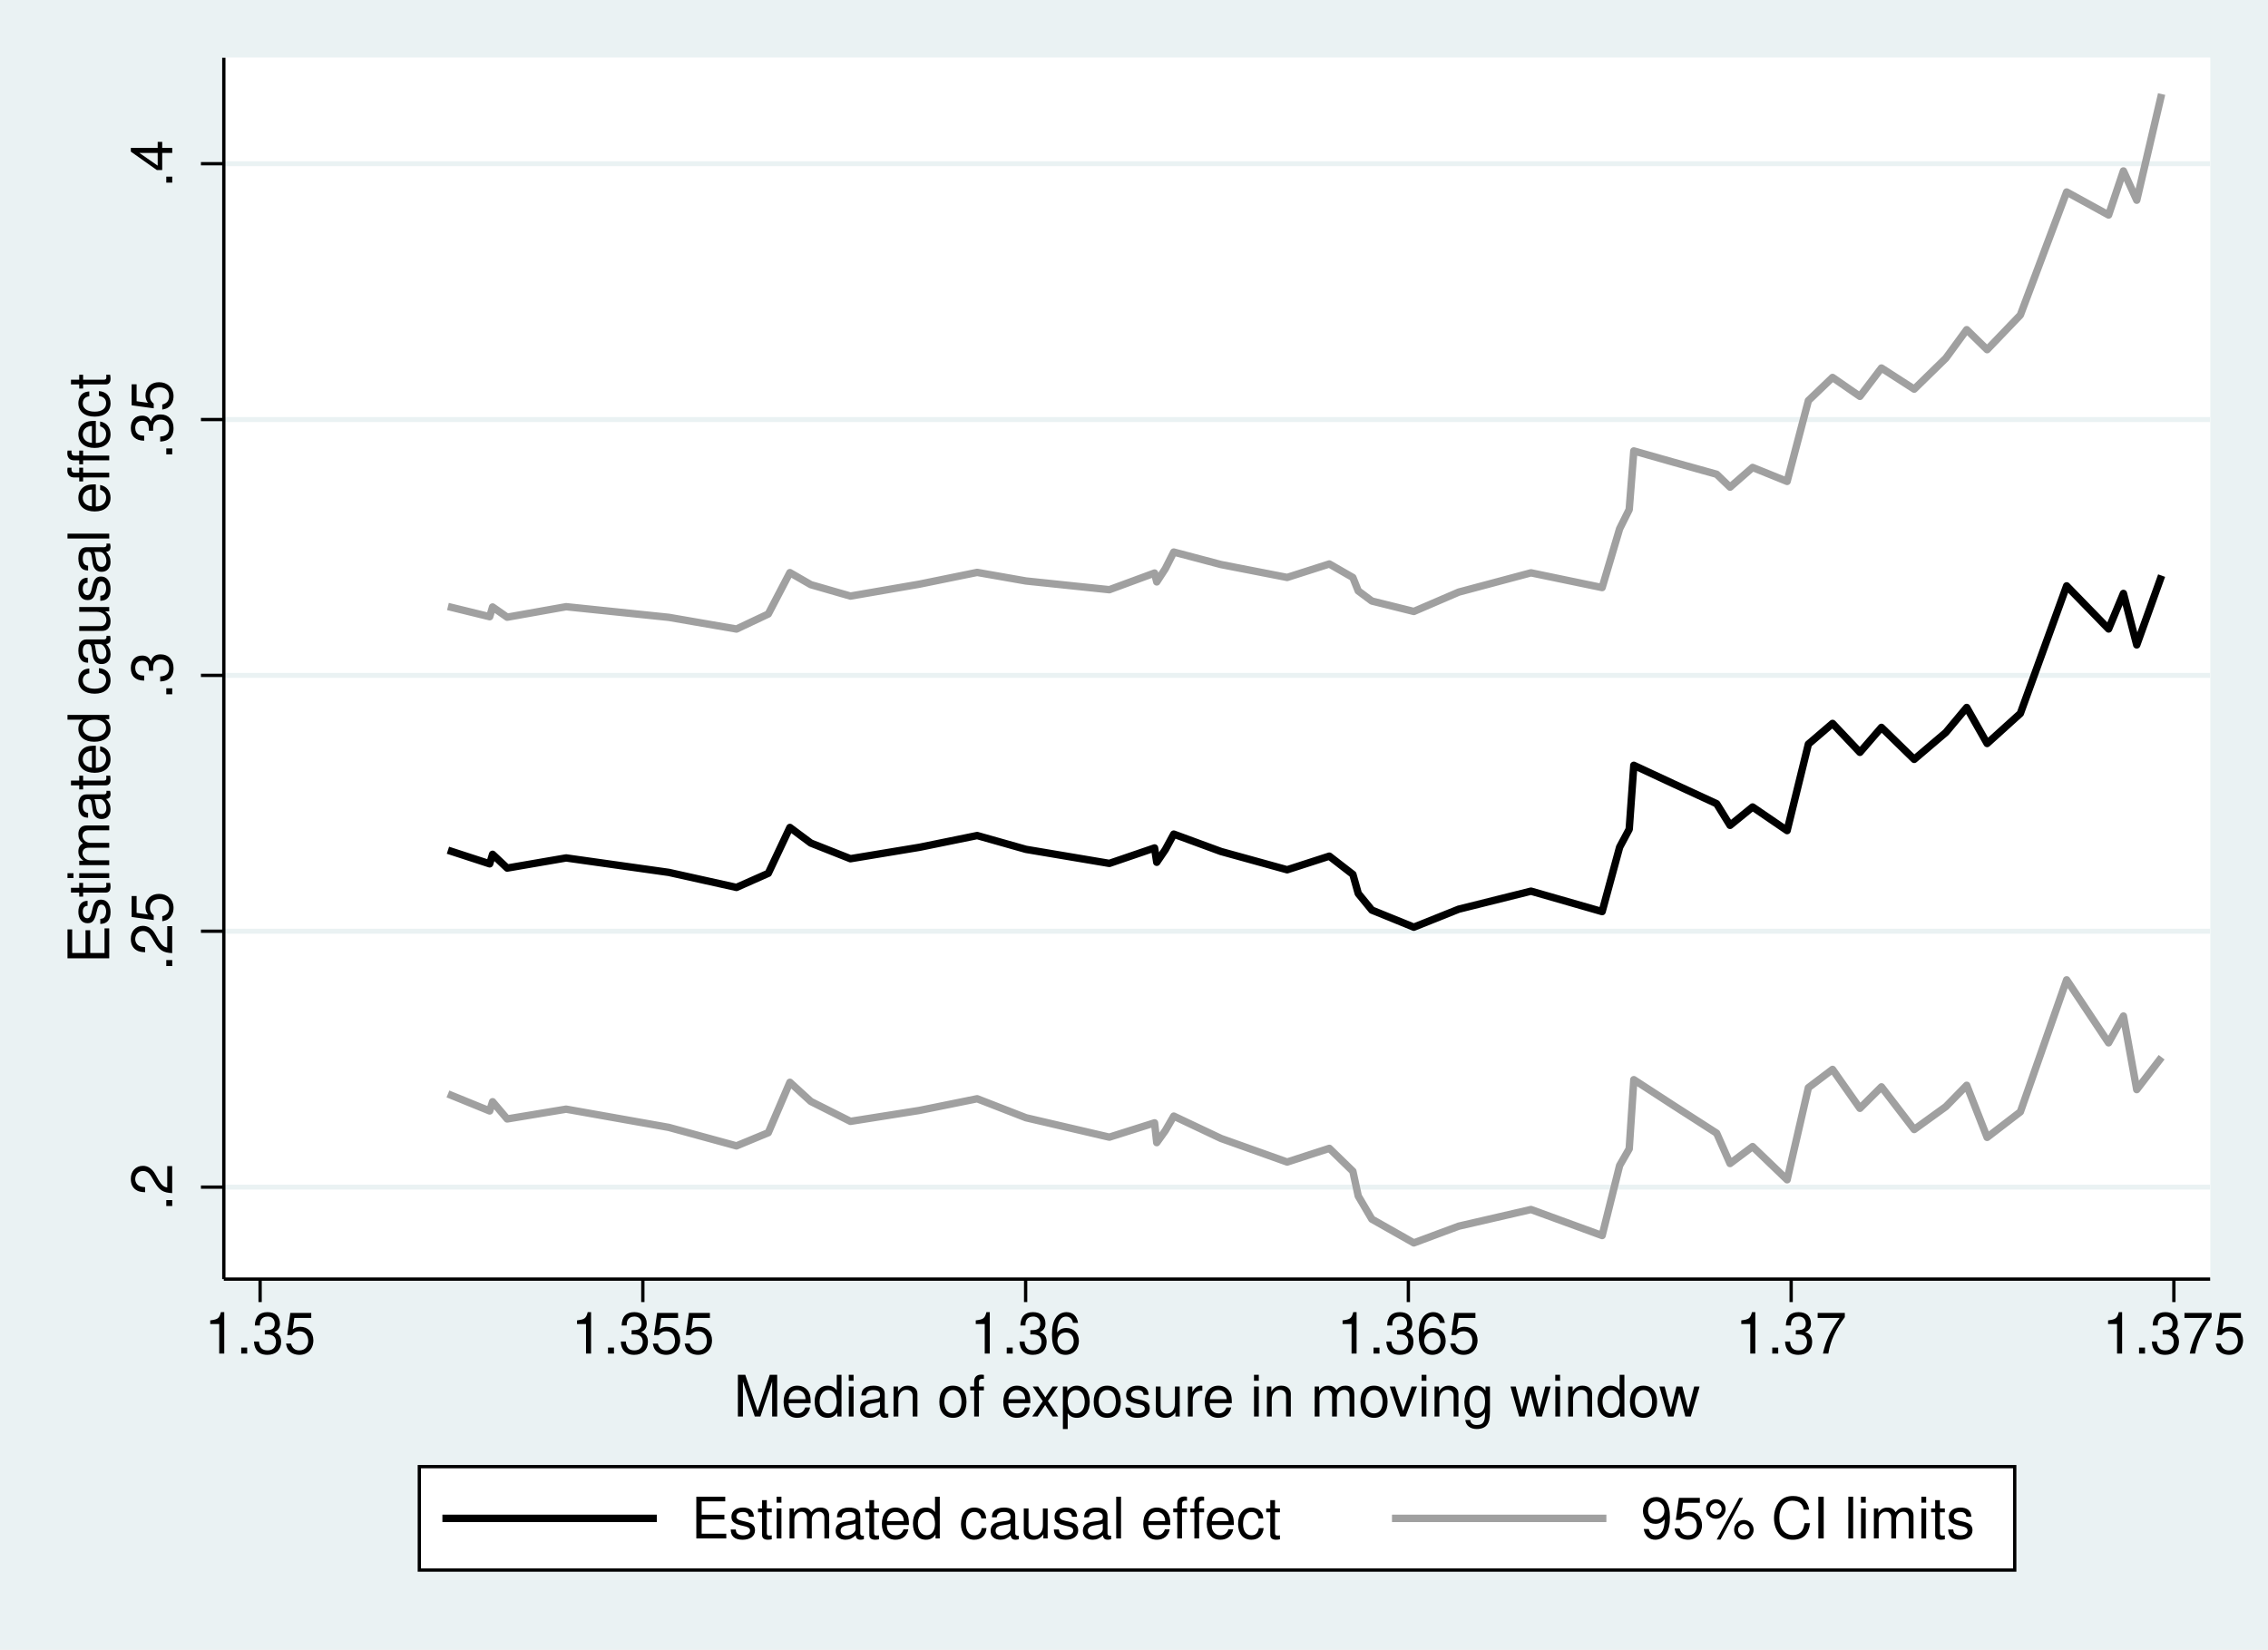
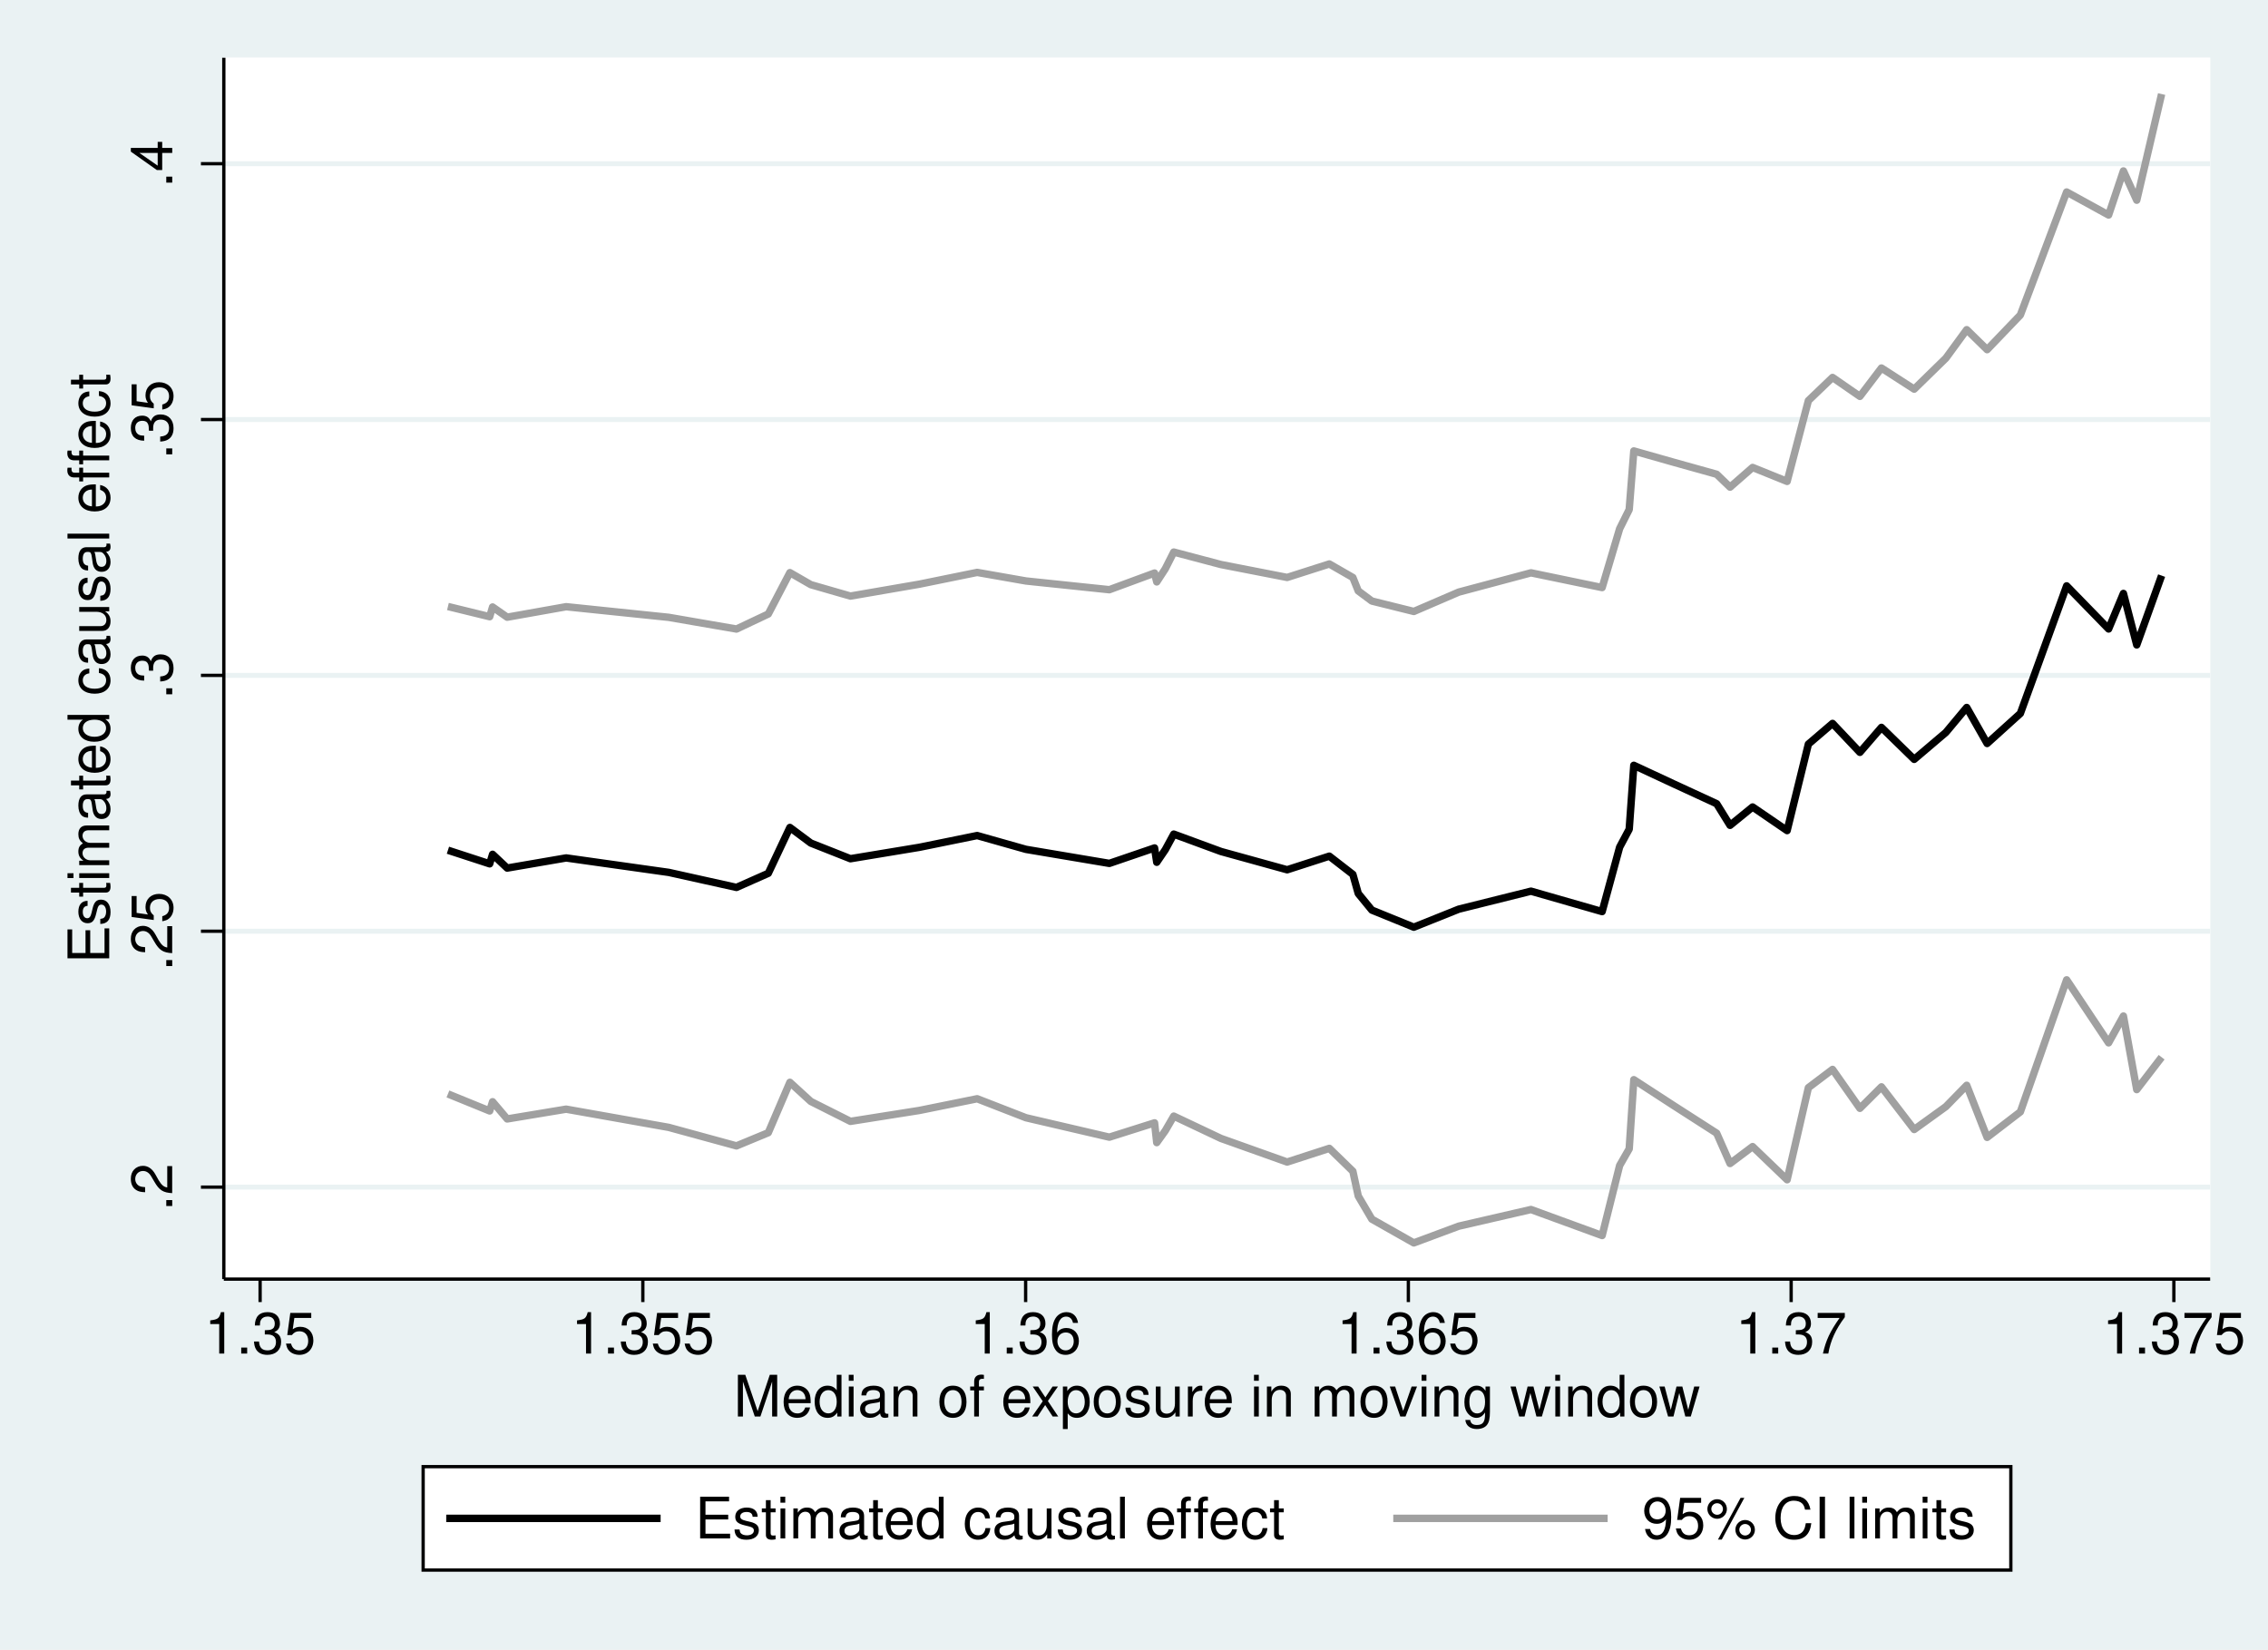
<svg xmlns="http://www.w3.org/2000/svg" version="1.1" width="5.500in" height="4.000in" viewBox="0 0 3960 2880">
  <rect x="0" y="0" width="3960" height="2880" style="fill:#EAF2F3;stroke:none" />
  <rect x="0.00" y="0.00" width="3959.88" height="2880.00" style="fill:#EAF2F3" />
  <rect x="2.88" y="2.88" width="3954.12" height="2874.24" style="fill:none;stroke:#EAF2F3;stroke-width:5.76" />
  <rect x="390.80" y="100.86" width="3468.22" height="2132.77" style="fill:#FFFFFF" />
  <rect x="393.68" y="103.74" width="3462.46" height="2127.01" style="fill:none;stroke:#FFFFFF;stroke-width:5.76" />
  <line x1="390.80" y1="2073.00" x2="3859.02" y2="2073.00" style="stroke:#EAF2F3;stroke-width:8.64" />
  <line x1="390.80" y1="1626.13" x2="3859.02" y2="1626.13" style="stroke:#EAF2F3;stroke-width:8.64" />
  <line x1="390.80" y1="1179.37" x2="3859.02" y2="1179.37" style="stroke:#EAF2F3;stroke-width:8.64" />
  <line x1="390.80" y1="732.62" x2="3859.02" y2="732.62" style="stroke:#EAF2F3;stroke-width:8.64" />
  <line x1="390.80" y1="285.87" x2="3859.02" y2="285.87" style="stroke:#EAF2F3;stroke-width:8.64" />
  <path d=" M782.10 1484.68 L854.99 1508.44 L860.06 1491.85 L885.56 1515.86 L988.52 1498.16 L1167.71 1523.41 L1285.89 1549.65 L1341.45 1525.02 L1379.19 1444.95 L1415.70 1472.18 L1484.88 1499.53 L1605.29 1479.60 L1706.14 1459.06 L1791.41 1483.19 L1936.94 1507.69 L2015.89 1480.72 L2019.72 1505.71 L2034.70 1483.69 L2049.42 1456.58 L2131.84 1486.90 L2247.42 1518.83 L2321.05 1495.07 L2362.14 1526.88 L2371.55 1560.29 L2395.30 1589.25 L2468.57 1619.07 L2547.02 1587.64 L2673.12 1556.20 L2797.37 1591.85 L2827.94 1479.35 L2844.64 1448.04 L2852.69 1336.42 L2921.99 1368.72 L2997.35 1403.49 L3020.74 1441.24 L3060.09 1409.19 L3120.36 1450.40 L3157.48 1299.42 L3199.68 1263.28 L3247.45 1313.77 L3285.07 1270.21 L3342.24 1326.02 L3397.56 1279.00 L3433.94 1235.43 L3469.58 1298.30 L3527.62 1245.83 L3608.43 1023.07 L3681.69 1098.32 L3707.55 1036.31 L3730.82 1126.16 L3774.25 1005.13" stroke-linejoin="round" style="fill:none;stroke:#000000;stroke-width:12.96" />
  <path d=" M782.10 1059.09 L854.99 1076.91 L860.06 1059.95 L885.56 1077.77 L988.52 1059.46 L1167.71 1078.02 L1285.89 1098.44 L1341.45 1072.20 L1379.19 999.93 L1415.70 1020.97 L1484.88 1040.89 L1605.29 1020.10 L1706.14 999.56 L1791.41 1014.53 L1936.94 1029.76 L2015.89 1000.67 L2019.72 1016.14 L2034.70 993.12 L2049.42 964.04 L2131.84 985.82 L2247.42 1008.35 L2321.05 984.83 L2362.14 1008.47 L2371.55 1031.86 L2395.30 1049.56 L2468.57 1067.75 L2547.02 1033.96 L2673.12 1000.30 L2797.37 1026.04 L2827.94 923.33 L2844.64 889.79 L2852.69 787.45 L2921.99 807.12 L2997.35 828.16 L3020.74 850.68 L3060.09 816.28 L3120.36 840.66 L3157.48 699.58 L3199.68 659.11 L3247.45 692.16 L3285.07 642.65 L3342.24 679.53 L3397.56 625.45 L3433.94 575.70 L3469.58 610.60 L3527.62 550.09 L3608.43 335.25 L3681.69 375.47 L3707.55 298.49 L3730.82 349.60 L3774.25 164.22" stroke-linejoin="round" style="fill:none;stroke:#A0A0A0;stroke-width:12.96" />
  <path d=" M782.10 1910.26 L854.99 1939.97 L860.06 1923.88 L885.56 1953.95 L988.52 1936.87 L1167.71 1968.68 L1285.89 2000.98 L1341.45 1977.96 L1379.19 1889.97 L1415.70 1923.38 L1484.88 1958.16 L1605.29 1939.10 L1706.14 1918.68 L1791.41 1951.85 L1936.94 1985.75 L2015.89 1960.76 L2019.72 1995.28 L2034.70 1974.37 L2049.42 1949.00 L2131.84 1987.98 L2247.42 2029.19 L2321.05 2005.31 L2362.14 2045.28 L2371.55 2088.59 L2395.30 2128.94 L2468.57 2170.40 L2547.02 2141.19 L2673.12 2112.11 L2797.37 2157.52 L2827.94 2035.26 L2844.64 2006.17 L2852.69 1885.39 L2921.99 1930.44 L2997.35 1978.82 L3020.74 2031.79 L3060.09 2002.21 L3120.36 2060.13 L3157.48 1899.37 L3199.68 1867.45 L3247.45 1935.39 L3285.07 1897.89 L3342.24 1972.39 L3397.56 1932.42 L3433.94 1895.17 L3469.58 1986.13 L3527.62 1941.57 L3608.43 1711.02 L3681.69 1821.04 L3707.55 1774.26 L3730.82 1902.72 L3774.25 1846.16" stroke-linejoin="round" style="fill:none;stroke:#A0A0A0;stroke-width:12.96" />
  <line x1="390.80" y1="2233.63" x2="390.80" y2="100.86" style="stroke:#000000;stroke-width:5.76" />
  <line x1="390.80" y1="2073.00" x2="350.83" y2="2073.00" style="stroke:#000000;stroke-width:5.76" />
  <text x="300.72" y="2073.00" style="font-family:'Helvetica';font-size:99.99px;fill:#000000" transform="rotate(-90 300.72,2073.00)" text-anchor="middle">.2</text>
  <line x1="390.80" y1="1626.13" x2="350.83" y2="1626.13" style="stroke:#000000;stroke-width:5.76" />
  <text x="300.72" y="1626.13" style="font-family:'Helvetica';font-size:99.99px;fill:#000000" transform="rotate(-90 300.72,1626.13)" text-anchor="middle">.25</text>
  <line x1="390.80" y1="1179.37" x2="350.83" y2="1179.37" style="stroke:#000000;stroke-width:5.76" />
  <text x="300.72" y="1179.37" style="font-family:'Helvetica';font-size:99.99px;fill:#000000" transform="rotate(-90 300.72,1179.37)" text-anchor="middle">.3</text>
  <line x1="390.80" y1="732.62" x2="350.83" y2="732.62" style="stroke:#000000;stroke-width:5.76" />
  <text x="300.72" y="732.62" style="font-family:'Helvetica';font-size:99.99px;fill:#000000" transform="rotate(-90 300.72,732.62)" text-anchor="middle">.35</text>
  <line x1="390.80" y1="285.87" x2="350.83" y2="285.87" style="stroke:#000000;stroke-width:5.76" />
  <text x="300.72" y="285.87" style="font-family:'Helvetica';font-size:99.99px;fill:#000000" transform="rotate(-90 300.72,285.87)" text-anchor="middle">.4</text>
  <text x="190.71" y="1167.25" style="font-family:'Helvetica';font-size:99.99px;fill:#000000" transform="rotate(-90 190.71,1167.25)" text-anchor="middle">Estimated causal effect</text>
  <line x1="390.80" y1="2233.63" x2="3859.02" y2="2233.63" style="stroke:#000000;stroke-width:5.76" />
  <line x1="454.16" y1="2233.63" x2="454.16" y2="2273.73" style="stroke:#000000;stroke-width:5.76" />
  <text x="454.16" y="2363.59" style="font-family:'Helvetica';font-size:99.99px;fill:#000000" text-anchor="middle">1.35</text>
  <line x1="1122.41" y1="2233.63" x2="1122.41" y2="2273.73" style="stroke:#000000;stroke-width:5.76" />
  <text x="1122.41" y="2363.59" style="font-family:'Helvetica';font-size:99.99px;fill:#000000" text-anchor="middle">1.355</text>
  <line x1="1790.79" y1="2233.63" x2="1790.79" y2="2273.73" style="stroke:#000000;stroke-width:5.76" />
  <text x="1790.79" y="2363.59" style="font-family:'Helvetica';font-size:99.99px;fill:#000000" text-anchor="middle">1.36</text>
  <line x1="2459.04" y1="2233.63" x2="2459.04" y2="2273.73" style="stroke:#000000;stroke-width:5.76" />
  <text x="2459.04" y="2363.59" style="font-family:'Helvetica';font-size:99.99px;fill:#000000" text-anchor="middle">1.365</text>
  <line x1="3127.41" y1="2233.63" x2="3127.41" y2="2273.73" style="stroke:#000000;stroke-width:5.76" />
  <text x="3127.41" y="2363.59" style="font-family:'Helvetica';font-size:99.99px;fill:#000000" text-anchor="middle">1.37</text>
  <line x1="3795.66" y1="2233.63" x2="3795.66" y2="2273.73" style="stroke:#000000;stroke-width:5.76" />
  <text x="3795.66" y="2363.59" style="font-family:'Helvetica';font-size:99.99px;fill:#000000" text-anchor="middle">1.375</text>
  <text x="2124.91" y="2473.60" style="font-family:'Helvetica';font-size:99.99px;fill:#000000" text-anchor="middle">Median of exposure in moving window</text>
-   <rect x="729.26" y="2558.24" width="2791.43" height="186.37" style="fill:#FFFFFF" />
-   <rect x="732.14" y="2561.12" width="2785.67" height="180.61" style="fill:none;stroke:#000000;stroke-width:5.76" />
-   <line x1="772.45" y1="2651.43" x2="1146.79" y2="2651.43" style="stroke:#000000;stroke-width:12.96" />
-   <line x1="2430.45" y1="2651.43" x2="2804.79" y2="2651.43" style="stroke:#A0A0A0;stroke-width:12.96" />
-   <text x="1206.81" y="2686.46" style="font-family:'Helvetica';font-size:99.99px;fill:#000000">Estimated causal effect</text>
-   <text x="2864.81" y="2686.46" style="font-family:'Helvetica';font-size:99.99px;fill:#000000">95% CI limits</text>
+   <rect x="735.94" y="2558.24" width="2777.94" height="186.37" style="fill:#FFFFFF" />
+   <rect x="738.82" y="2561.12" width="2772.18" height="180.61" style="fill:none;stroke:#000000;stroke-width:5.76" />
+   <line x1="779.13" y1="2651.43" x2="1153.47" y2="2651.43" style="stroke:#000000;stroke-width:12.96" />
+   <line x1="2432.68" y1="2651.43" x2="2807.02" y2="2651.43" style="stroke:#A0A0A0;stroke-width:12.96" />
+   <text x="1213.49" y="2686.46" style="font-family:'Helvetica';font-size:99.99px;fill:#000000">Estimated causal effect</text>
+   <text x="2867.04" y="2686.46" style="font-family:'Helvetica';font-size:99.99px;fill:#000000">95% CI limits</text>
</svg>
